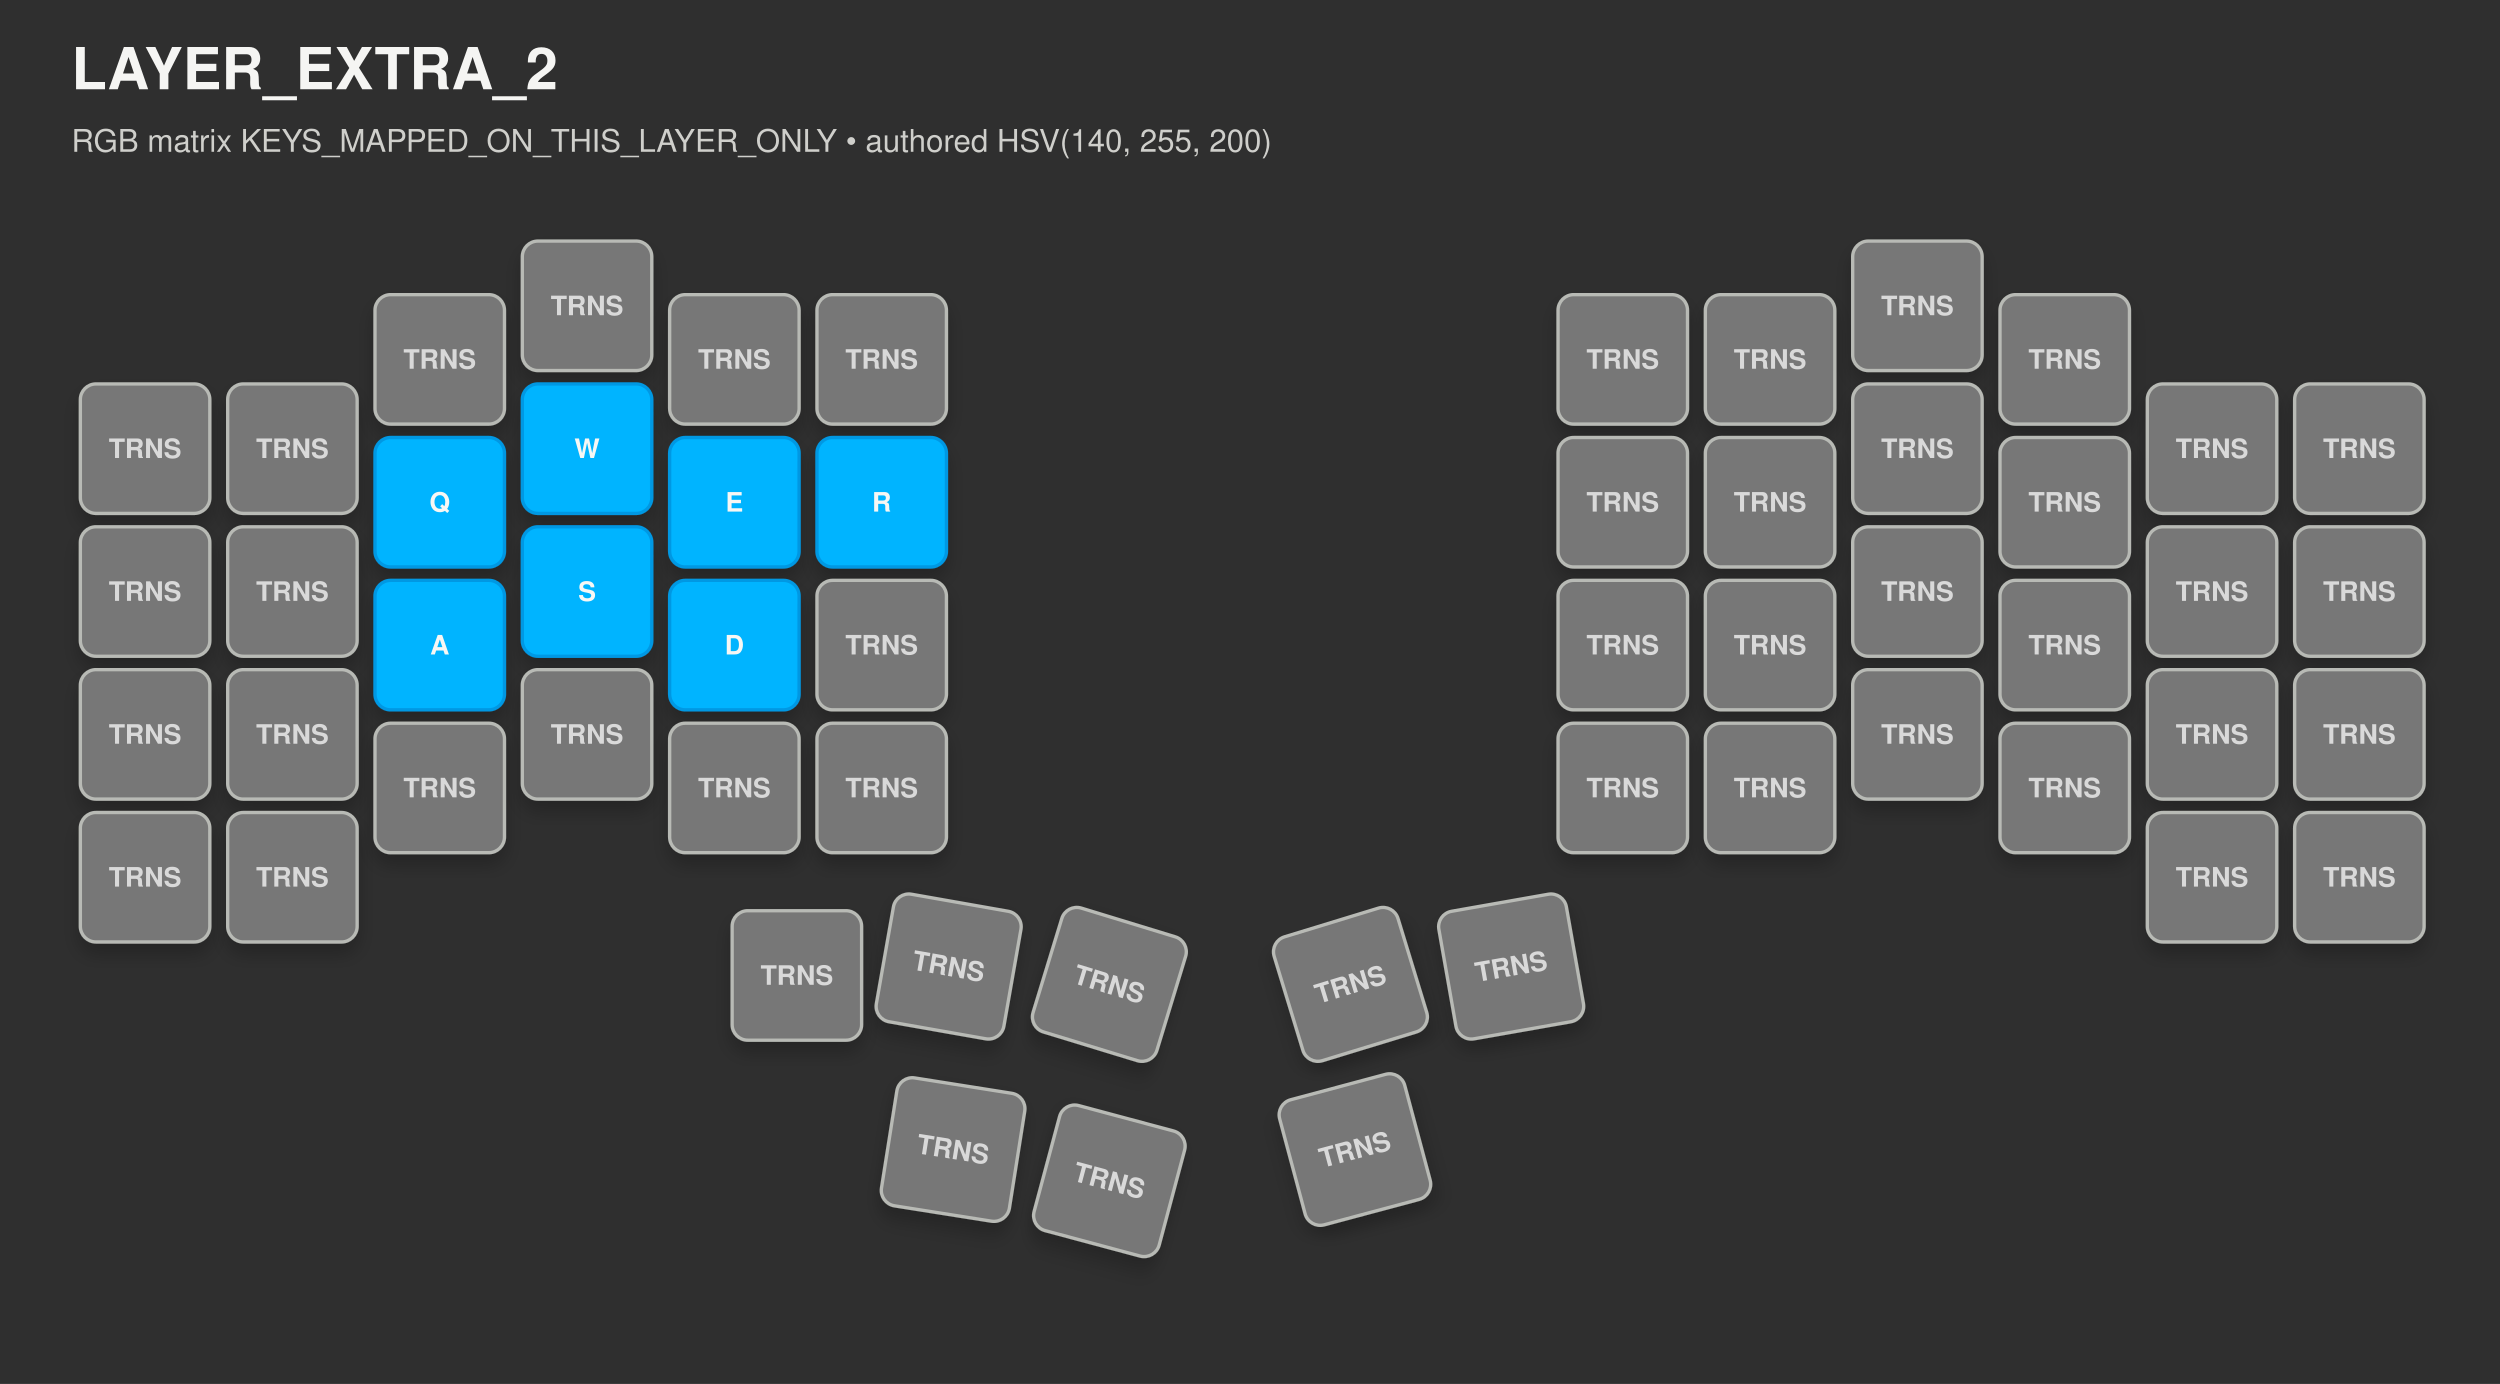
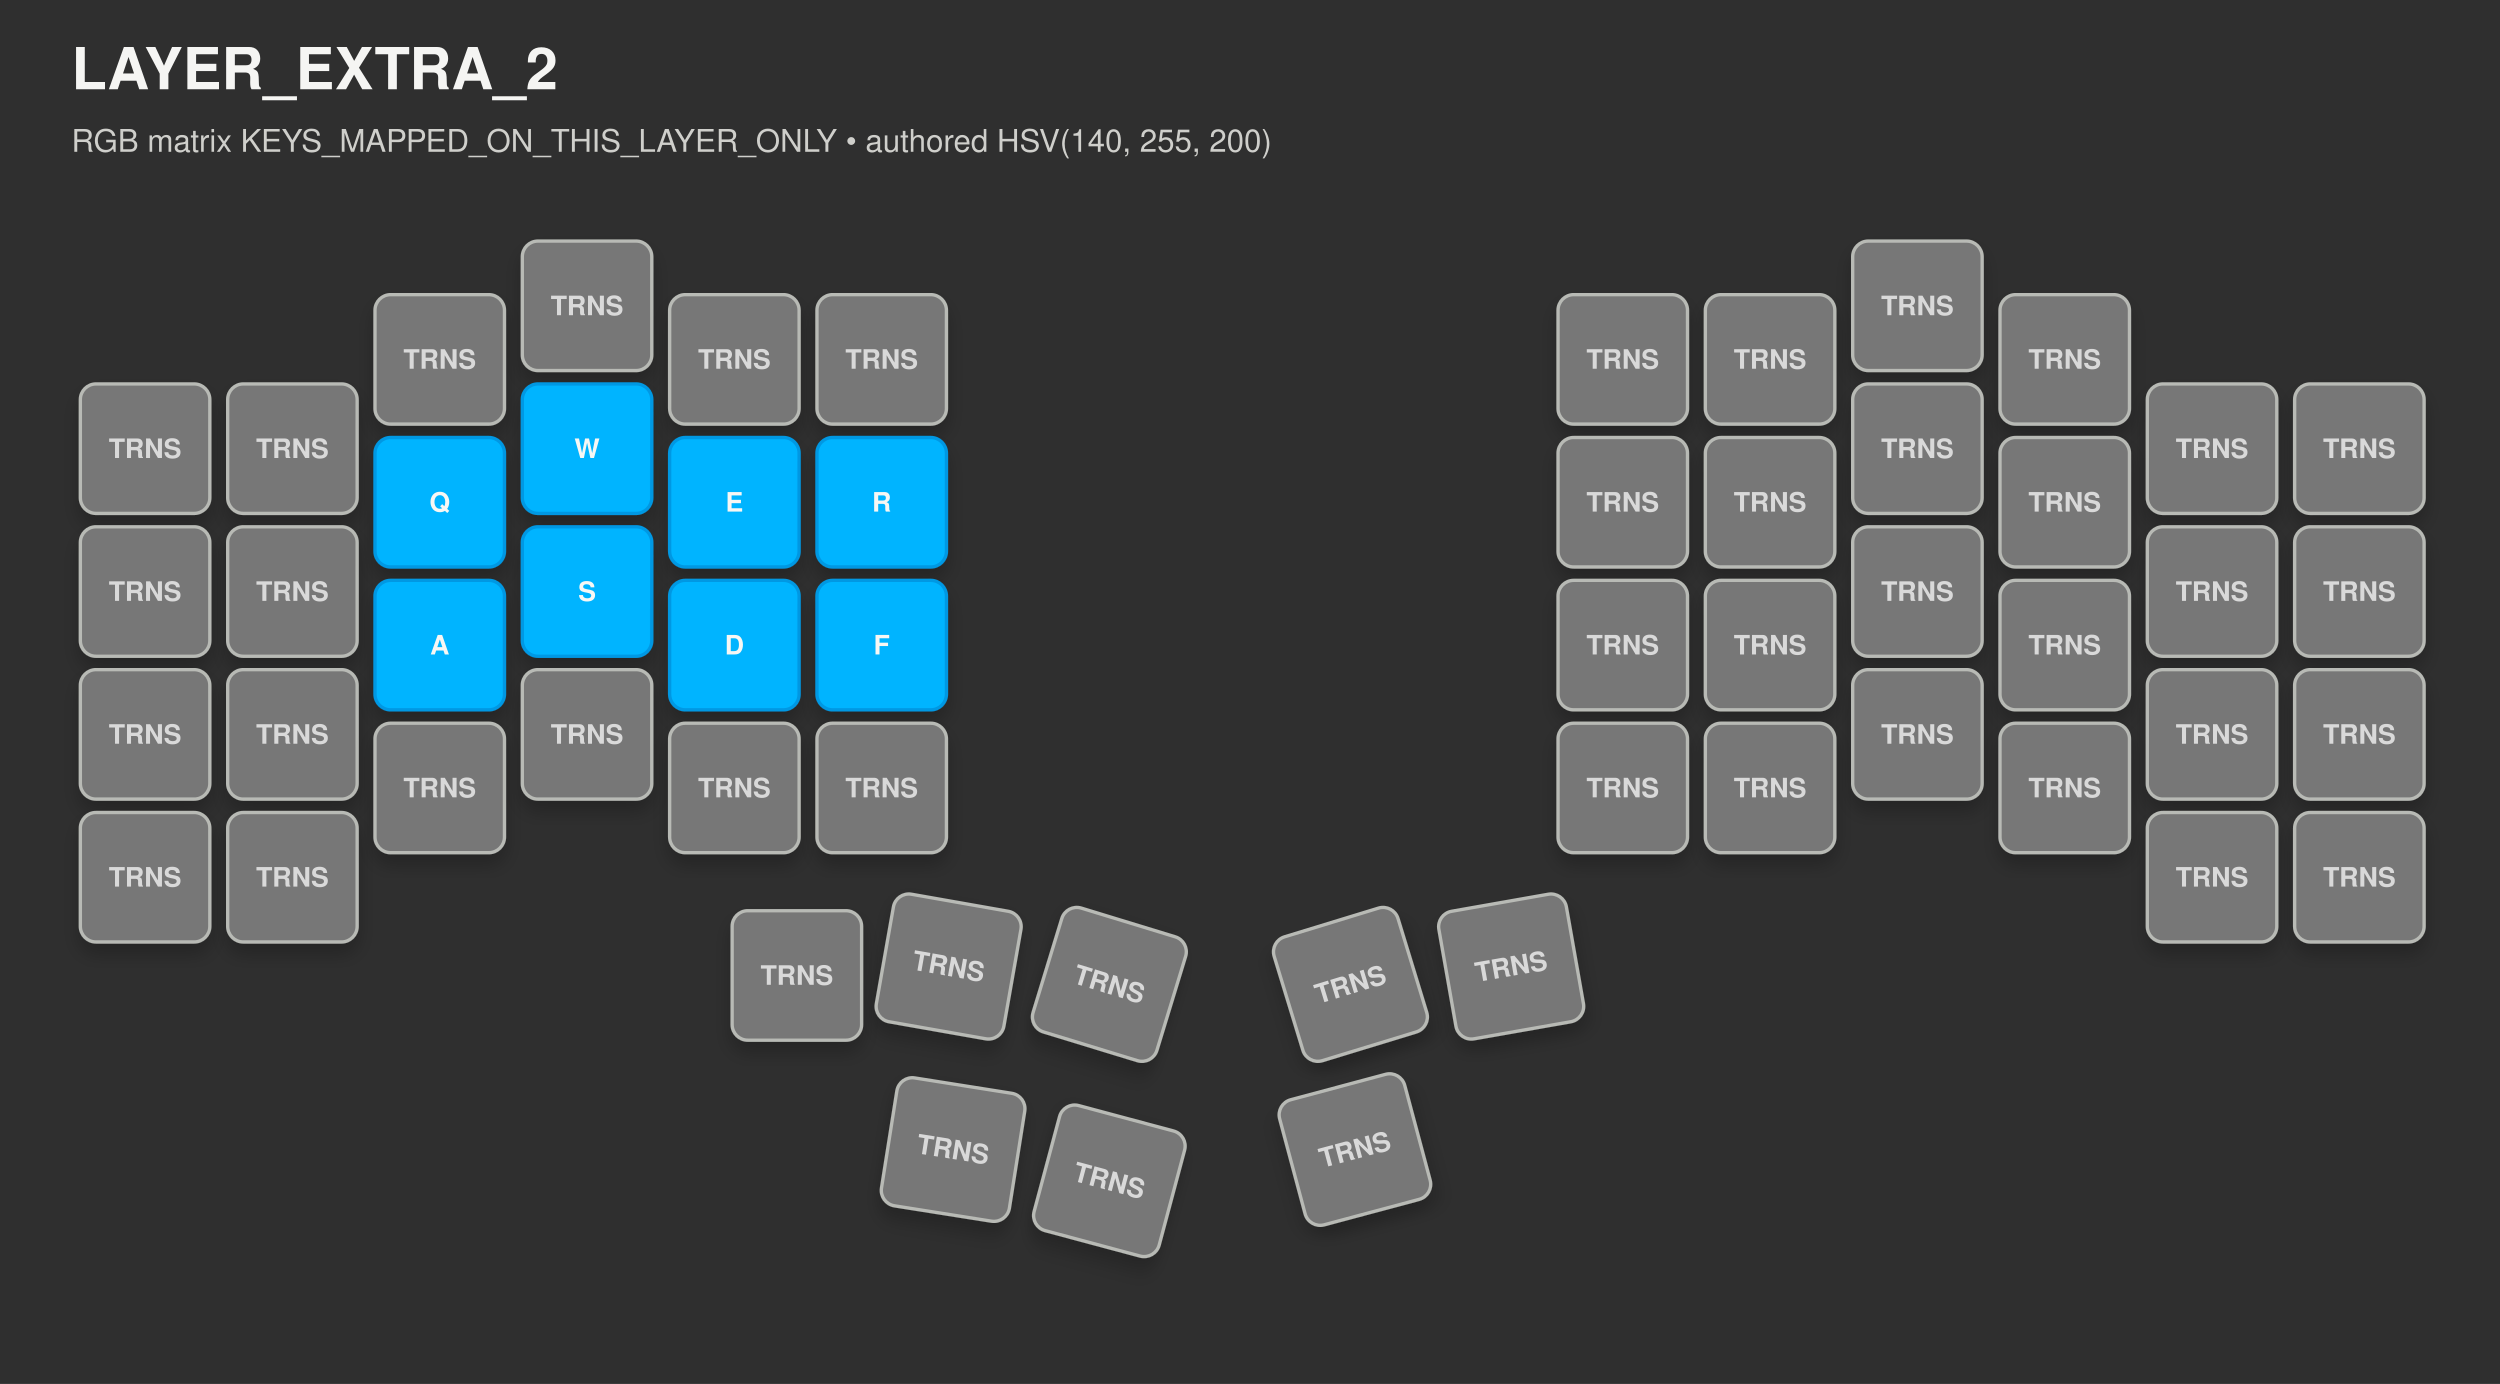
<svg xmlns="http://www.w3.org/2000/svg" width="1120" height="620" viewBox="0 0 1120 620" role="img" aria-labelledby="title desc">
  <defs>
    <filter id="shadow" x="-20%" y="-20%" width="140%" height="140%">
      <feDropShadow dx="0" dy="5" stdDeviation="4" flood-color="#000000" flood-opacity="0.22" />
    </filter>
  </defs>
  <rect width="1120" height="620" fill="#2f2f2f" />
  <text x="32" y="40" fill="#f5f5f3" font-size="26" font-family="Helvetica, Arial, sans-serif" font-weight="700">LAYER_EXTRA_2</text>
  <text x="32" y="68" fill="#cfcfcb" font-size="14" font-family="Helvetica, Arial, sans-serif">RGB matrix KEYS_MAPPED_ON_THIS_LAYER_ONLY • authored HSV(140, 255, 200)</text>
  <g transform="rotate(0 65.0 201.0)">
    <rect x="36.0" y="172.0" width="58" height="58" rx="7" fill="#777777" stroke="#b8bab5" stroke-width="1.5" filter="url(#shadow)" />
    <text x="65.0" y="201.0" fill="#ffffff" fill-opacity="0.72" font-size="12.0" text-anchor="middle" dominant-baseline="middle" font-family="Helvetica, Arial, sans-serif" font-weight="600">TRNS</text>
  </g>
  <g transform="rotate(0 131.0 201.0)">
    <rect x="102.0" y="172.0" width="58" height="58" rx="7" fill="#777777" stroke="#b8bab5" stroke-width="1.5" filter="url(#shadow)" />
    <text x="131.0" y="201.0" fill="#ffffff" fill-opacity="0.72" font-size="12.0" text-anchor="middle" dominant-baseline="middle" font-family="Helvetica, Arial, sans-serif" font-weight="600">TRNS</text>
  </g>
  <g transform="rotate(0 197.0 161.0)">
    <rect x="168.0" y="132.0" width="58" height="58" rx="7" fill="#777777" stroke="#b8bab5" stroke-width="1.5" filter="url(#shadow)" />
    <text x="197.0" y="161.0" fill="#ffffff" fill-opacity="0.72" font-size="12.0" text-anchor="middle" dominant-baseline="middle" font-family="Helvetica, Arial, sans-serif" font-weight="600">TRNS</text>
  </g>
  <g transform="rotate(0 263.0 137.0)">
    <rect x="234.0" y="108.0" width="58" height="58" rx="7" fill="#777777" stroke="#b8bab5" stroke-width="1.5" filter="url(#shadow)" />
    <text x="263.0" y="137.0" fill="#ffffff" fill-opacity="0.72" font-size="12.0" text-anchor="middle" dominant-baseline="middle" font-family="Helvetica, Arial, sans-serif" font-weight="600">TRNS</text>
  </g>
  <g transform="rotate(0 329.0 161.0)">
    <rect x="300.0" y="132.0" width="58" height="58" rx="7" fill="#777777" stroke="#b8bab5" stroke-width="1.5" filter="url(#shadow)" />
    <text x="329.0" y="161.0" fill="#ffffff" fill-opacity="0.72" font-size="12.0" text-anchor="middle" dominant-baseline="middle" font-family="Helvetica, Arial, sans-serif" font-weight="600">TRNS</text>
  </g>
  <g transform="rotate(0 395.0 161.0)">
    <rect x="366.0" y="132.0" width="58" height="58" rx="7" fill="#777777" stroke="#b8bab5" stroke-width="1.5" filter="url(#shadow)" />
    <text x="395.0" y="161.0" fill="#ffffff" fill-opacity="0.72" font-size="12.0" text-anchor="middle" dominant-baseline="middle" font-family="Helvetica, Arial, sans-serif" font-weight="600">TRNS</text>
  </g>
  <g transform="rotate(0 727.0 161.0)">
    <rect x="698.0" y="132.0" width="58" height="58" rx="7" fill="#777777" stroke="#b8bab5" stroke-width="1.5" filter="url(#shadow)" />
    <text x="727.0" y="161.0" fill="#ffffff" fill-opacity="0.72" font-size="12.0" text-anchor="middle" dominant-baseline="middle" font-family="Helvetica, Arial, sans-serif" font-weight="600">TRNS</text>
  </g>
  <g transform="rotate(0 793.0 161.0)">
    <rect x="764.0" y="132.0" width="58" height="58" rx="7" fill="#777777" stroke="#b8bab5" stroke-width="1.5" filter="url(#shadow)" />
    <text x="793.0" y="161.0" fill="#ffffff" fill-opacity="0.72" font-size="12.0" text-anchor="middle" dominant-baseline="middle" font-family="Helvetica, Arial, sans-serif" font-weight="600">TRNS</text>
  </g>
  <g transform="rotate(0 859.0 137.0)">
    <rect x="830.0" y="108.0" width="58" height="58" rx="7" fill="#777777" stroke="#b8bab5" stroke-width="1.5" filter="url(#shadow)" />
    <text x="859.0" y="137.0" fill="#ffffff" fill-opacity="0.72" font-size="12.0" text-anchor="middle" dominant-baseline="middle" font-family="Helvetica, Arial, sans-serif" font-weight="600">TRNS</text>
  </g>
  <g transform="rotate(0 925.0 161.0)">
    <rect x="896.0" y="132.0" width="58" height="58" rx="7" fill="#777777" stroke="#b8bab5" stroke-width="1.5" filter="url(#shadow)" />
    <text x="925.0" y="161.0" fill="#ffffff" fill-opacity="0.72" font-size="12.0" text-anchor="middle" dominant-baseline="middle" font-family="Helvetica, Arial, sans-serif" font-weight="600">TRNS</text>
  </g>
  <g transform="rotate(0 991.0 201.0)">
    <rect x="962.0" y="172.0" width="58" height="58" rx="7" fill="#777777" stroke="#b8bab5" stroke-width="1.5" filter="url(#shadow)" />
    <text x="991.0" y="201.0" fill="#ffffff" fill-opacity="0.72" font-size="12.0" text-anchor="middle" dominant-baseline="middle" font-family="Helvetica, Arial, sans-serif" font-weight="600">TRNS</text>
  </g>
  <g transform="rotate(0 1057.0 201.0)">
    <rect x="1028.0" y="172.0" width="58" height="58" rx="7" fill="#777777" stroke="#b8bab5" stroke-width="1.5" filter="url(#shadow)" />
    <text x="1057.0" y="201.0" fill="#ffffff" fill-opacity="0.72" font-size="12.0" text-anchor="middle" dominant-baseline="middle" font-family="Helvetica, Arial, sans-serif" font-weight="600">TRNS</text>
  </g>
  <g transform="rotate(0 65.0 265.0)">
    <rect x="36.0" y="236.0" width="58" height="58" rx="7" fill="#777777" stroke="#b8bab5" stroke-width="1.5" filter="url(#shadow)" />
    <text x="65.0" y="265.0" fill="#ffffff" fill-opacity="0.72" font-size="12.0" text-anchor="middle" dominant-baseline="middle" font-family="Helvetica, Arial, sans-serif" font-weight="600">TRNS</text>
  </g>
  <g transform="rotate(0 131.0 265.0)">
    <rect x="102.0" y="236.0" width="58" height="58" rx="7" fill="#777777" stroke="#b8bab5" stroke-width="1.5" filter="url(#shadow)" />
    <text x="131.0" y="265.0" fill="#ffffff" fill-opacity="0.72" font-size="12.0" text-anchor="middle" dominant-baseline="middle" font-family="Helvetica, Arial, sans-serif" font-weight="600">TRNS</text>
  </g>
  <g transform="rotate(0 197.0 225.0)">
    <rect x="168.0" y="196.0" width="58" height="58" rx="7" fill="#00b4ff" stroke="#0098e3" stroke-width="1.5" filter="url(#shadow)" />
    <text x="197.0" y="225.0" fill="#f7f7f4" fill-opacity="1.00" font-size="12.0" text-anchor="middle" dominant-baseline="middle" font-family="Helvetica, Arial, sans-serif" font-weight="600">Q</text>
  </g>
  <g transform="rotate(0 263.0 201.0)">
    <rect x="234.0" y="172.0" width="58" height="58" rx="7" fill="#00b4ff" stroke="#0098e3" stroke-width="1.5" filter="url(#shadow)" />
    <text x="263.0" y="201.0" fill="#f7f7f4" fill-opacity="1.00" font-size="12.0" text-anchor="middle" dominant-baseline="middle" font-family="Helvetica, Arial, sans-serif" font-weight="600">W</text>
  </g>
  <g transform="rotate(0 329.0 225.0)">
    <rect x="300.0" y="196.0" width="58" height="58" rx="7" fill="#00b4ff" stroke="#0098e3" stroke-width="1.5" filter="url(#shadow)" />
    <text x="329.0" y="225.0" fill="#f7f7f4" fill-opacity="1.00" font-size="12.0" text-anchor="middle" dominant-baseline="middle" font-family="Helvetica, Arial, sans-serif" font-weight="600">E</text>
  </g>
  <g transform="rotate(0 395.0 225.0)">
    <rect x="366.0" y="196.0" width="58" height="58" rx="7" fill="#00b4ff" stroke="#0098e3" stroke-width="1.5" filter="url(#shadow)" />
    <text x="395.0" y="225.0" fill="#f7f7f4" fill-opacity="1.00" font-size="12.0" text-anchor="middle" dominant-baseline="middle" font-family="Helvetica, Arial, sans-serif" font-weight="600">R</text>
  </g>
  <g transform="rotate(0 727.0 225.0)">
    <rect x="698.0" y="196.0" width="58" height="58" rx="7" fill="#777777" stroke="#b8bab5" stroke-width="1.5" filter="url(#shadow)" />
    <text x="727.0" y="225.0" fill="#ffffff" fill-opacity="0.72" font-size="12.0" text-anchor="middle" dominant-baseline="middle" font-family="Helvetica, Arial, sans-serif" font-weight="600">TRNS</text>
  </g>
  <g transform="rotate(0 793.0 225.0)">
    <rect x="764.0" y="196.0" width="58" height="58" rx="7" fill="#777777" stroke="#b8bab5" stroke-width="1.5" filter="url(#shadow)" />
    <text x="793.0" y="225.0" fill="#ffffff" fill-opacity="0.72" font-size="12.0" text-anchor="middle" dominant-baseline="middle" font-family="Helvetica, Arial, sans-serif" font-weight="600">TRNS</text>
  </g>
  <g transform="rotate(0 859.0 201.0)">
    <rect x="830.0" y="172.0" width="58" height="58" rx="7" fill="#777777" stroke="#b8bab5" stroke-width="1.5" filter="url(#shadow)" />
    <text x="859.0" y="201.0" fill="#ffffff" fill-opacity="0.72" font-size="12.0" text-anchor="middle" dominant-baseline="middle" font-family="Helvetica, Arial, sans-serif" font-weight="600">TRNS</text>
  </g>
  <g transform="rotate(0 925.0 225.0)">
    <rect x="896.0" y="196.0" width="58" height="58" rx="7" fill="#777777" stroke="#b8bab5" stroke-width="1.5" filter="url(#shadow)" />
    <text x="925.0" y="225.0" fill="#ffffff" fill-opacity="0.72" font-size="12.0" text-anchor="middle" dominant-baseline="middle" font-family="Helvetica, Arial, sans-serif" font-weight="600">TRNS</text>
  </g>
  <g transform="rotate(0 991.0 265.0)">
    <rect x="962.0" y="236.0" width="58" height="58" rx="7" fill="#777777" stroke="#b8bab5" stroke-width="1.5" filter="url(#shadow)" />
    <text x="991.0" y="265.0" fill="#ffffff" fill-opacity="0.72" font-size="12.0" text-anchor="middle" dominant-baseline="middle" font-family="Helvetica, Arial, sans-serif" font-weight="600">TRNS</text>
  </g>
  <g transform="rotate(0 1057.0 265.0)">
    <rect x="1028.0" y="236.0" width="58" height="58" rx="7" fill="#777777" stroke="#b8bab5" stroke-width="1.5" filter="url(#shadow)" />
    <text x="1057.0" y="265.0" fill="#ffffff" fill-opacity="0.72" font-size="12.0" text-anchor="middle" dominant-baseline="middle" font-family="Helvetica, Arial, sans-serif" font-weight="600">TRNS</text>
  </g>
  <g transform="rotate(0 65.0 329.0)">
    <rect x="36.0" y="300.0" width="58" height="58" rx="7" fill="#777777" stroke="#b8bab5" stroke-width="1.5" filter="url(#shadow)" />
    <text x="65.0" y="329.0" fill="#ffffff" fill-opacity="0.72" font-size="12.0" text-anchor="middle" dominant-baseline="middle" font-family="Helvetica, Arial, sans-serif" font-weight="600">TRNS</text>
  </g>
  <g transform="rotate(0 131.0 329.0)">
    <rect x="102.0" y="300.0" width="58" height="58" rx="7" fill="#777777" stroke="#b8bab5" stroke-width="1.5" filter="url(#shadow)" />
    <text x="131.0" y="329.0" fill="#ffffff" fill-opacity="0.72" font-size="12.0" text-anchor="middle" dominant-baseline="middle" font-family="Helvetica, Arial, sans-serif" font-weight="600">TRNS</text>
  </g>
  <g transform="rotate(0 197.0 289.0)">
    <rect x="168.0" y="260.0" width="58" height="58" rx="7" fill="#00b4ff" stroke="#0098e3" stroke-width="1.5" filter="url(#shadow)" />
    <text x="197.0" y="289.0" fill="#f7f7f4" fill-opacity="1.00" font-size="12.0" text-anchor="middle" dominant-baseline="middle" font-family="Helvetica, Arial, sans-serif" font-weight="600">A</text>
  </g>
  <g transform="rotate(0 263.0 265.0)">
    <rect x="234.0" y="236.0" width="58" height="58" rx="7" fill="#00b4ff" stroke="#0098e3" stroke-width="1.5" filter="url(#shadow)" />
    <text x="263.0" y="265.0" fill="#f7f7f4" fill-opacity="1.00" font-size="12.0" text-anchor="middle" dominant-baseline="middle" font-family="Helvetica, Arial, sans-serif" font-weight="600">S</text>
  </g>
  <g transform="rotate(0 329.0 289.0)">
    <rect x="300.0" y="260.0" width="58" height="58" rx="7" fill="#00b4ff" stroke="#0098e3" stroke-width="1.5" filter="url(#shadow)" />
    <text x="329.0" y="289.0" fill="#f7f7f4" fill-opacity="1.00" font-size="12.0" text-anchor="middle" dominant-baseline="middle" font-family="Helvetica, Arial, sans-serif" font-weight="600">D</text>
  </g>
  <g transform="rotate(0 395.0 289.0)">
-     <rect x="366.0" y="260.0" width="58" height="58" rx="7" fill="#777777" stroke="#b8bab5" stroke-width="1.5" filter="url(#shadow)" />
-     <text x="395.0" y="289.0" fill="#ffffff" fill-opacity="0.72" font-size="12.0" text-anchor="middle" dominant-baseline="middle" font-family="Helvetica, Arial, sans-serif" font-weight="600">TRNS</text>
+     <rect x="366.0" y="260.0" width="58" height="58" rx="7" fill="#00b4ff" stroke="#0098e3" stroke-width="1.5" filter="url(#shadow)" />
+     <text x="395.0" y="289.0" fill="#f7f7f4" fill-opacity="1.00" font-size="12.0" text-anchor="middle" dominant-baseline="middle" font-family="Helvetica, Arial, sans-serif" font-weight="600">F</text>
  </g>
  <g transform="rotate(0 727.0 289.0)">
    <rect x="698.0" y="260.0" width="58" height="58" rx="7" fill="#777777" stroke="#b8bab5" stroke-width="1.5" filter="url(#shadow)" />
    <text x="727.0" y="289.0" fill="#ffffff" fill-opacity="0.72" font-size="12.0" text-anchor="middle" dominant-baseline="middle" font-family="Helvetica, Arial, sans-serif" font-weight="600">TRNS</text>
  </g>
  <g transform="rotate(0 793.0 289.0)">
    <rect x="764.0" y="260.0" width="58" height="58" rx="7" fill="#777777" stroke="#b8bab5" stroke-width="1.5" filter="url(#shadow)" />
    <text x="793.0" y="289.0" fill="#ffffff" fill-opacity="0.72" font-size="12.0" text-anchor="middle" dominant-baseline="middle" font-family="Helvetica, Arial, sans-serif" font-weight="600">TRNS</text>
  </g>
  <g transform="rotate(0 859.0 265.0)">
    <rect x="830.0" y="236.0" width="58" height="58" rx="7" fill="#777777" stroke="#b8bab5" stroke-width="1.5" filter="url(#shadow)" />
    <text x="859.0" y="265.0" fill="#ffffff" fill-opacity="0.72" font-size="12.0" text-anchor="middle" dominant-baseline="middle" font-family="Helvetica, Arial, sans-serif" font-weight="600">TRNS</text>
  </g>
  <g transform="rotate(0 925.0 289.0)">
    <rect x="896.0" y="260.0" width="58" height="58" rx="7" fill="#777777" stroke="#b8bab5" stroke-width="1.5" filter="url(#shadow)" />
    <text x="925.0" y="289.0" fill="#ffffff" fill-opacity="0.72" font-size="12.0" text-anchor="middle" dominant-baseline="middle" font-family="Helvetica, Arial, sans-serif" font-weight="600">TRNS</text>
  </g>
  <g transform="rotate(0 991.0 329.0)">
    <rect x="962.0" y="300.0" width="58" height="58" rx="7" fill="#777777" stroke="#b8bab5" stroke-width="1.5" filter="url(#shadow)" />
    <text x="991.0" y="329.0" fill="#ffffff" fill-opacity="0.72" font-size="12.0" text-anchor="middle" dominant-baseline="middle" font-family="Helvetica, Arial, sans-serif" font-weight="600">TRNS</text>
  </g>
  <g transform="rotate(0 1057.0 329.0)">
    <rect x="1028.0" y="300.0" width="58" height="58" rx="7" fill="#777777" stroke="#b8bab5" stroke-width="1.5" filter="url(#shadow)" />
    <text x="1057.0" y="329.0" fill="#ffffff" fill-opacity="0.72" font-size="12.0" text-anchor="middle" dominant-baseline="middle" font-family="Helvetica, Arial, sans-serif" font-weight="600">TRNS</text>
  </g>
  <g transform="rotate(0 65.0 393.0)">
    <rect x="36.0" y="364.0" width="58" height="58" rx="7" fill="#777777" stroke="#b8bab5" stroke-width="1.5" filter="url(#shadow)" />
    <text x="65.0" y="393.0" fill="#ffffff" fill-opacity="0.72" font-size="12.0" text-anchor="middle" dominant-baseline="middle" font-family="Helvetica, Arial, sans-serif" font-weight="600">TRNS</text>
  </g>
  <g transform="rotate(0 131.0 393.0)">
    <rect x="102.0" y="364.0" width="58" height="58" rx="7" fill="#777777" stroke="#b8bab5" stroke-width="1.5" filter="url(#shadow)" />
    <text x="131.0" y="393.0" fill="#ffffff" fill-opacity="0.72" font-size="12.0" text-anchor="middle" dominant-baseline="middle" font-family="Helvetica, Arial, sans-serif" font-weight="600">TRNS</text>
  </g>
  <g transform="rotate(0 197.0 353.0)">
    <rect x="168.0" y="324.0" width="58" height="58" rx="7" fill="#777777" stroke="#b8bab5" stroke-width="1.5" filter="url(#shadow)" />
    <text x="197.0" y="353.0" fill="#ffffff" fill-opacity="0.72" font-size="12.0" text-anchor="middle" dominant-baseline="middle" font-family="Helvetica, Arial, sans-serif" font-weight="600">TRNS</text>
  </g>
  <g transform="rotate(0 263.0 329.0)">
    <rect x="234.0" y="300.0" width="58" height="58" rx="7" fill="#777777" stroke="#b8bab5" stroke-width="1.5" filter="url(#shadow)" />
    <text x="263.0" y="329.0" fill="#ffffff" fill-opacity="0.72" font-size="12.0" text-anchor="middle" dominant-baseline="middle" font-family="Helvetica, Arial, sans-serif" font-weight="600">TRNS</text>
  </g>
  <g transform="rotate(0 329.0 353.0)">
    <rect x="300.0" y="324.0" width="58" height="58" rx="7" fill="#777777" stroke="#b8bab5" stroke-width="1.5" filter="url(#shadow)" />
    <text x="329.0" y="353.0" fill="#ffffff" fill-opacity="0.72" font-size="12.0" text-anchor="middle" dominant-baseline="middle" font-family="Helvetica, Arial, sans-serif" font-weight="600">TRNS</text>
  </g>
  <g transform="rotate(0 395.0 353.0)">
    <rect x="366.0" y="324.0" width="58" height="58" rx="7" fill="#777777" stroke="#b8bab5" stroke-width="1.5" filter="url(#shadow)" />
    <text x="395.0" y="353.0" fill="#ffffff" fill-opacity="0.72" font-size="12.0" text-anchor="middle" dominant-baseline="middle" font-family="Helvetica, Arial, sans-serif" font-weight="600">TRNS</text>
  </g>
  <g transform="rotate(0 727.0 353.0)">
    <rect x="698.0" y="324.0" width="58" height="58" rx="7" fill="#777777" stroke="#b8bab5" stroke-width="1.5" filter="url(#shadow)" />
    <text x="727.0" y="353.0" fill="#ffffff" fill-opacity="0.72" font-size="12.0" text-anchor="middle" dominant-baseline="middle" font-family="Helvetica, Arial, sans-serif" font-weight="600">TRNS</text>
  </g>
  <g transform="rotate(0 793.0 353.0)">
    <rect x="764.0" y="324.0" width="58" height="58" rx="7" fill="#777777" stroke="#b8bab5" stroke-width="1.5" filter="url(#shadow)" />
    <text x="793.0" y="353.0" fill="#ffffff" fill-opacity="0.72" font-size="12.0" text-anchor="middle" dominant-baseline="middle" font-family="Helvetica, Arial, sans-serif" font-weight="600">TRNS</text>
  </g>
  <g transform="rotate(0 859.0 329.0)">
    <rect x="830.0" y="300.0" width="58" height="58" rx="7" fill="#777777" stroke="#b8bab5" stroke-width="1.5" filter="url(#shadow)" />
    <text x="859.0" y="329.0" fill="#ffffff" fill-opacity="0.72" font-size="12.0" text-anchor="middle" dominant-baseline="middle" font-family="Helvetica, Arial, sans-serif" font-weight="600">TRNS</text>
  </g>
  <g transform="rotate(0 925.0 353.0)">
    <rect x="896.0" y="324.0" width="58" height="58" rx="7" fill="#777777" stroke="#b8bab5" stroke-width="1.5" filter="url(#shadow)" />
    <text x="925.0" y="353.0" fill="#ffffff" fill-opacity="0.72" font-size="12.0" text-anchor="middle" dominant-baseline="middle" font-family="Helvetica, Arial, sans-serif" font-weight="600">TRNS</text>
  </g>
  <g transform="rotate(0 991.0 393.0)">
    <rect x="962.0" y="364.0" width="58" height="58" rx="7" fill="#777777" stroke="#b8bab5" stroke-width="1.5" filter="url(#shadow)" />
    <text x="991.0" y="393.0" fill="#ffffff" fill-opacity="0.72" font-size="12.0" text-anchor="middle" dominant-baseline="middle" font-family="Helvetica, Arial, sans-serif" font-weight="600">TRNS</text>
  </g>
  <g transform="rotate(0 1057.0 393.0)">
    <rect x="1028.0" y="364.0" width="58" height="58" rx="7" fill="#777777" stroke="#b8bab5" stroke-width="1.5" filter="url(#shadow)" />
    <text x="1057.0" y="393.0" fill="#ffffff" fill-opacity="0.72" font-size="12.0" text-anchor="middle" dominant-baseline="middle" font-family="Helvetica, Arial, sans-serif" font-weight="600">TRNS</text>
  </g>
  <g transform="rotate(0 357.0 437.0)">
    <rect x="328.0" y="408.0" width="58" height="58" rx="7" fill="#777777" stroke="#b8bab5" stroke-width="1.5" filter="url(#shadow)" />
    <text x="357.0" y="437.0" fill="#ffffff" fill-opacity="0.72" font-size="12.0" text-anchor="middle" dominant-baseline="middle" font-family="Helvetica, Arial, sans-serif" font-weight="600">TRNS</text>
  </g>
  <g transform="rotate(10 425.0 433.0)">
    <rect x="396.0" y="404.0" width="58" height="58" rx="7" fill="#777777" stroke="#b8bab5" stroke-width="1.5" filter="url(#shadow)" />
    <text x="425.0" y="433.0" fill="#ffffff" fill-opacity="0.72" font-size="12.0" text-anchor="middle" dominant-baseline="middle" font-family="Helvetica, Arial, sans-serif" font-weight="600">TRNS</text>
  </g>
  <g transform="rotate(17 497.0 441.0)">
    <rect x="468.0" y="412.0" width="58" height="58" rx="7" fill="#777777" stroke="#b8bab5" stroke-width="1.5" filter="url(#shadow)" />
    <text x="497.0" y="441.0" fill="#ffffff" fill-opacity="0.72" font-size="12.0" text-anchor="middle" dominant-baseline="middle" font-family="Helvetica, Arial, sans-serif" font-weight="600">TRNS</text>
  </g>
  <g transform="rotate(-17 605.0 441.0)">
    <rect x="576.0" y="412.0" width="58" height="58" rx="7" fill="#777777" stroke="#b8bab5" stroke-width="1.5" filter="url(#shadow)" />
    <text x="605.0" y="441.0" fill="#ffffff" fill-opacity="0.72" font-size="12.0" text-anchor="middle" dominant-baseline="middle" font-family="Helvetica, Arial, sans-serif" font-weight="600">TRNS</text>
  </g>
  <g transform="rotate(-10 677.0 433.0)">
    <rect x="648.0" y="404.0" width="58" height="58" rx="7" fill="#777777" stroke="#b8bab5" stroke-width="1.5" filter="url(#shadow)" />
    <text x="677.0" y="433.0" fill="#ffffff" fill-opacity="0.72" font-size="12.0" text-anchor="middle" dominant-baseline="middle" font-family="Helvetica, Arial, sans-serif" font-weight="600">TRNS</text>
  </g>
  <g transform="rotate(9 427.0 515.0)">
    <rect x="398.0" y="486.0" width="58" height="58" rx="7" fill="#777777" stroke="#b8bab5" stroke-width="1.5" filter="url(#shadow)" />
    <text x="427.0" y="515.0" fill="#ffffff" fill-opacity="0.72" font-size="12.0" text-anchor="middle" dominant-baseline="middle" font-family="Helvetica, Arial, sans-serif" font-weight="600">TRNS</text>
  </g>
  <g transform="rotate(15 497.0 529.0)">
    <rect x="468.0" y="500.0" width="58" height="58" rx="7" fill="#777777" stroke="#b8bab5" stroke-width="1.5" filter="url(#shadow)" />
    <text x="497.0" y="529.0" fill="#ffffff" fill-opacity="0.72" font-size="12.0" text-anchor="middle" dominant-baseline="middle" font-family="Helvetica, Arial, sans-serif" font-weight="600">TRNS</text>
  </g>
  <g transform="rotate(-15 607.0 515.0)">
    <rect x="578.0" y="486.0" width="58" height="58" rx="7" fill="#777777" stroke="#b8bab5" stroke-width="1.5" filter="url(#shadow)" />
    <text x="607.0" y="515.0" fill="#ffffff" fill-opacity="0.72" font-size="12.0" text-anchor="middle" dominant-baseline="middle" font-family="Helvetica, Arial, sans-serif" font-weight="600">TRNS</text>
  </g>
</svg>
